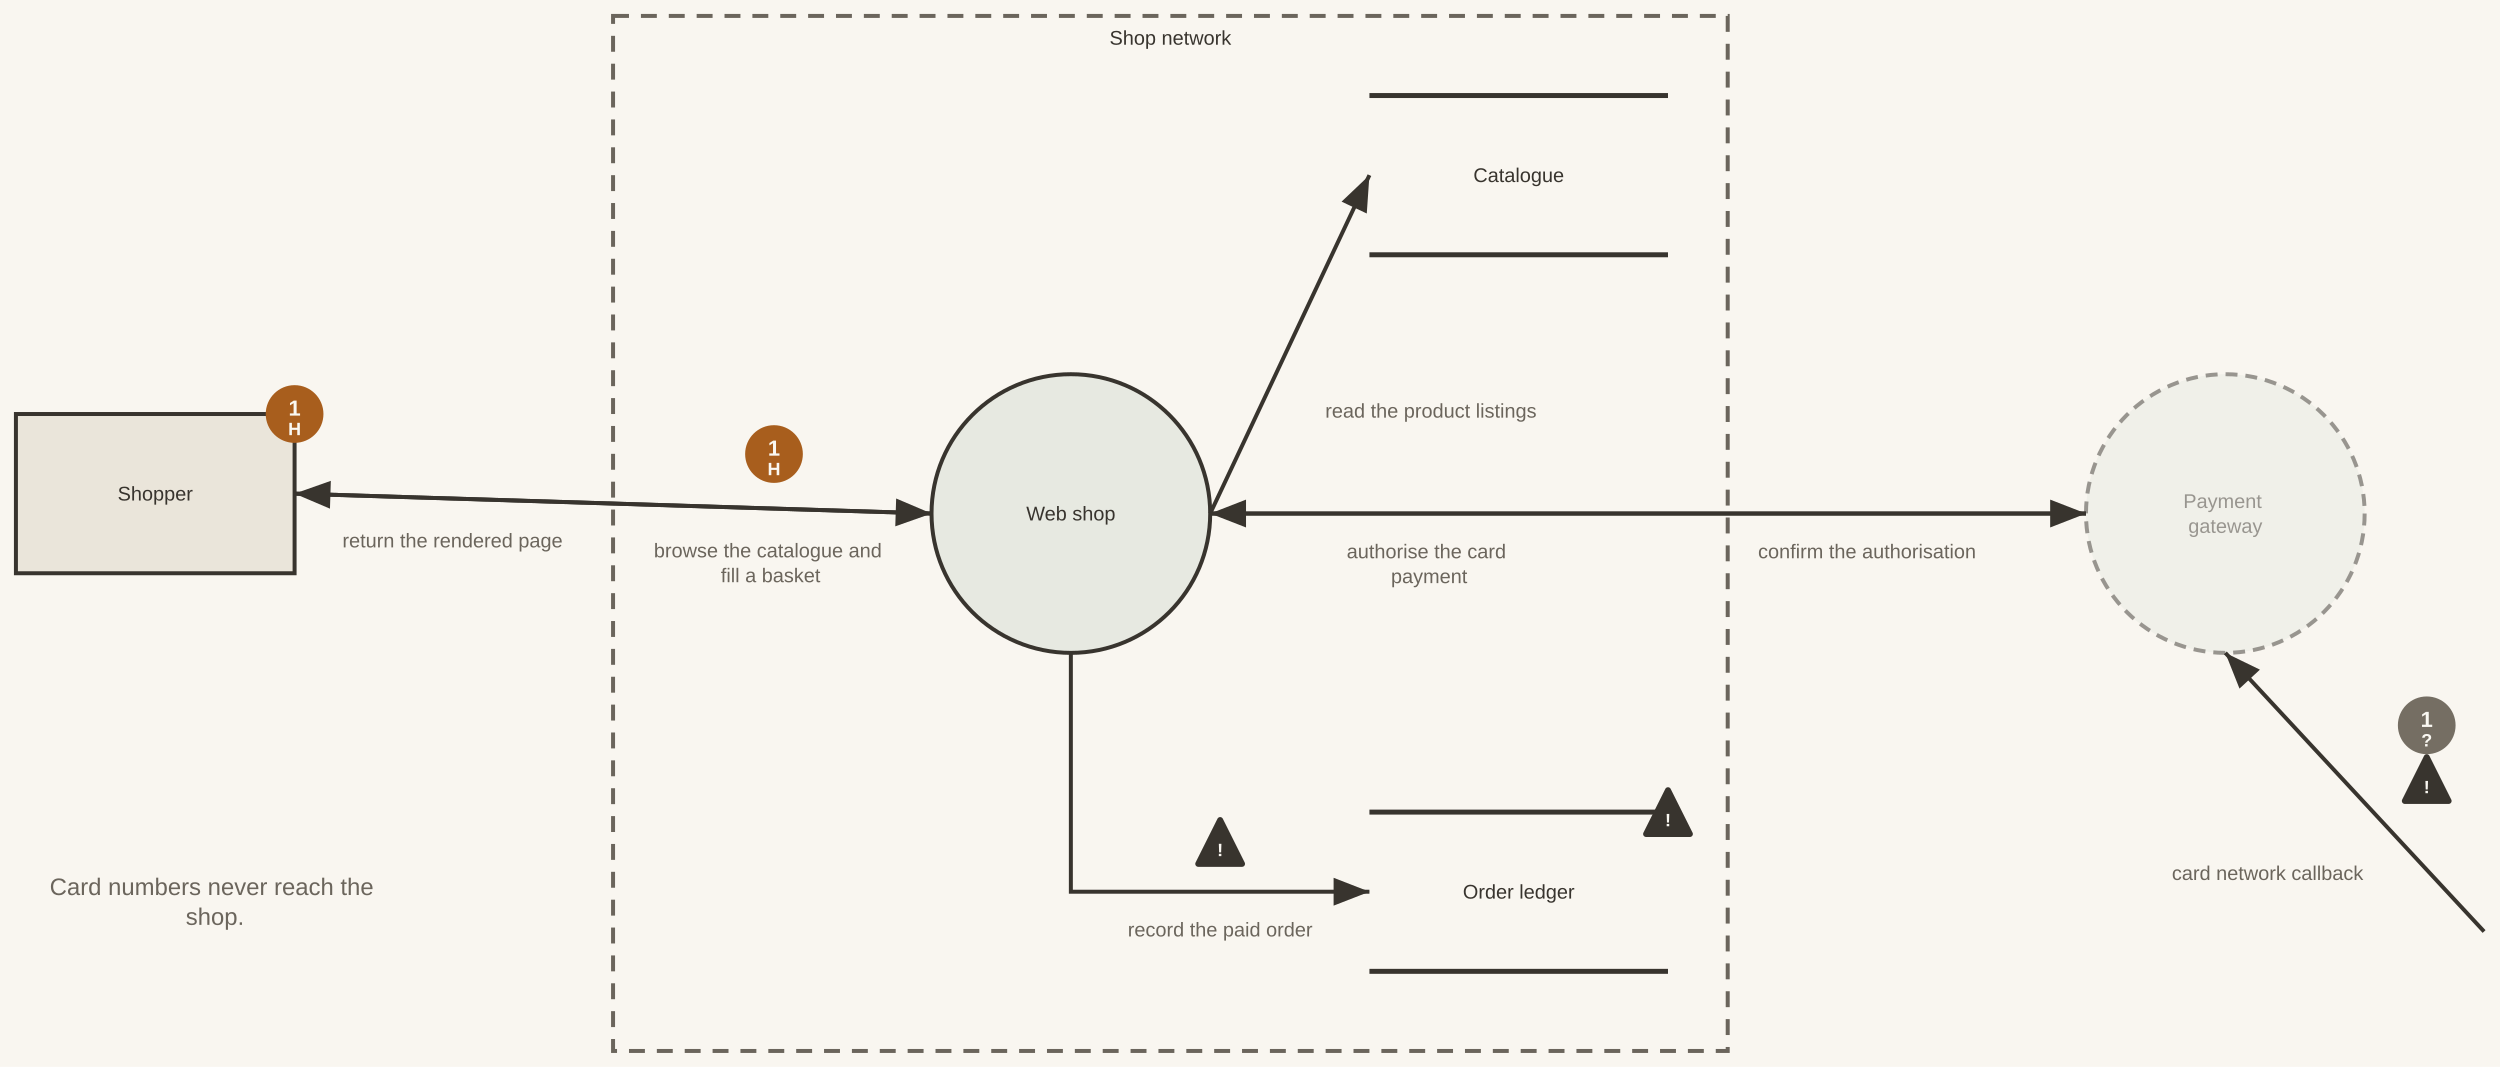
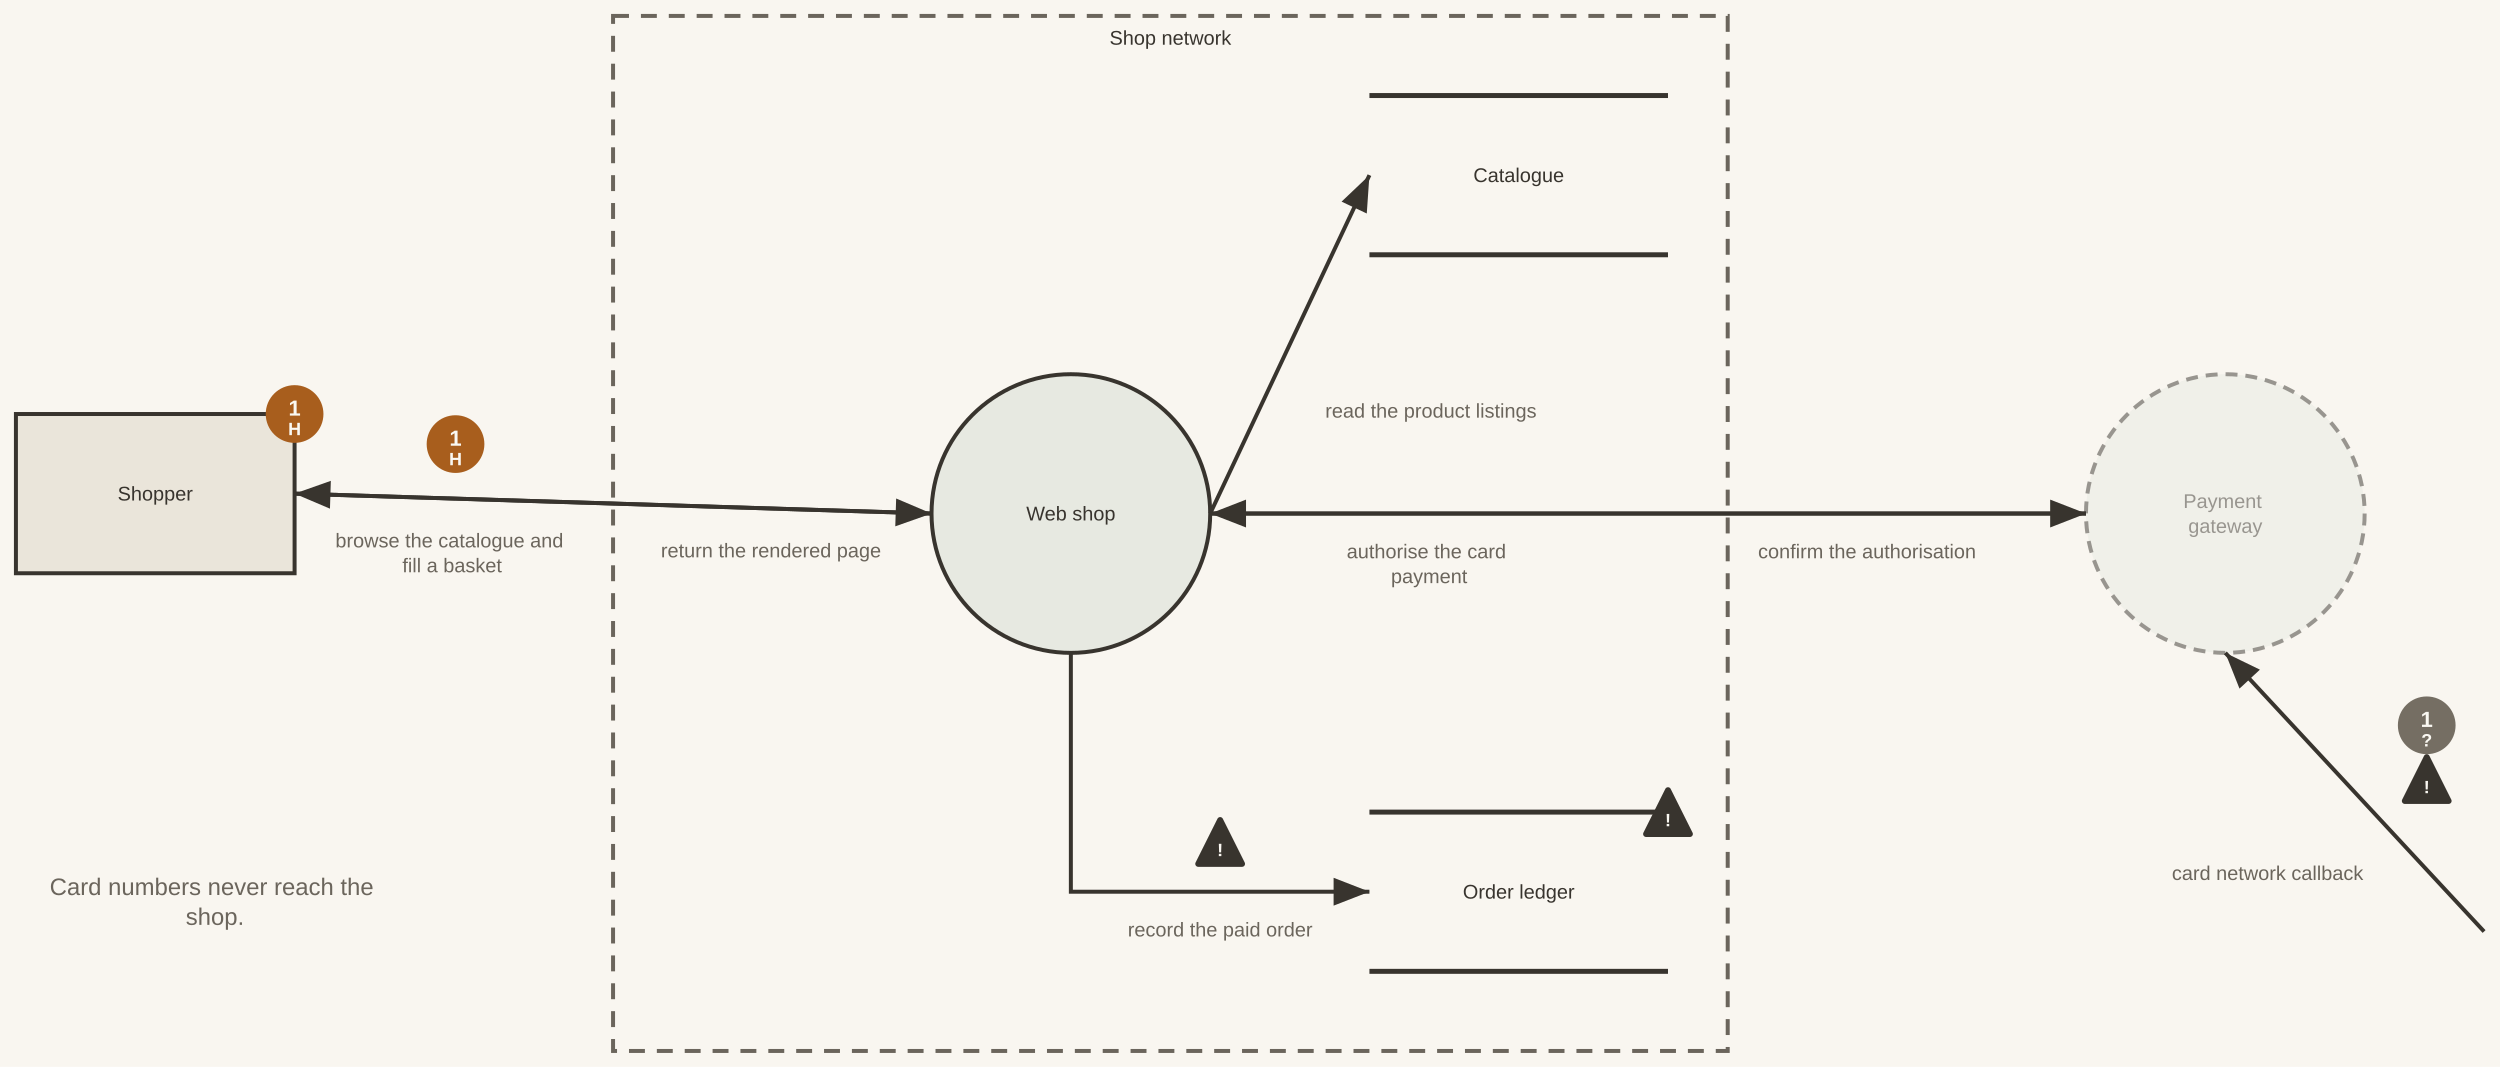
<svg xmlns="http://www.w3.org/2000/svg" viewBox="-8 12 1256 536" width="1256" height="536">
  <rect x="-8" y="12" width="1256" height="536" fill="#F9F6F0" />
  <style>.pn-element {
  font-family: "Liberation Sans";
}
.pn-shape {
  fill: #FAF8F2;
  stroke: #38342E;
  stroke-width: 2;
}
.pn-actor {
  fill: #EAE5DA;
}
.pn-process {
  fill: #E7E9E1;
}
.pn-store {
  fill: none;
  stroke-width: 2.5;
}
.pn-boundary-box,
.pn-boundary-curve {
  fill: none;
  stroke: #6B655C;
  stroke-width: 2;
  stroke-dasharray: 8 6;
}
.pn-out-of-scope {
  opacity: 0.5;
}
.pn-out-of-scope .pn-shape {
  stroke-dasharray: 6 4;
}
.pn-label {
  fill: #38342E;
  font-size: 10px;
  font-weight: 500;
  text-anchor: middle;
  dominant-baseline: central;
}
.pn-note {
  fill: #6B655C;
  font-size: 12px;
  text-anchor: middle;
  dominant-baseline: central;
}
.pn-flow {
  fill: none;
}
.pn-flow-arrow {
  fill: #38342E;
  stroke: none;
}
.pn-flow-label {
  fill: #6B655C;
  font-size: 10px;
  text-anchor: middle;
  dominant-baseline: central;
  paint-order: stroke;
  stroke: #F9F6F0;
  stroke-width: 3;
  stroke-linejoin: round;
}
.pn-badge {
  stroke: #FAF8F2;
  stroke-width: 3;
}
.pn-badge-count {
  fill: #FAF8F2;
  stroke: none;
  font-weight: 600;
  text-anchor: middle;
  dominant-baseline: central;
}
.pn-badge-primary .pn-badge-count {
  font-size: 11px;
}
.pn-badge-secondary .pn-badge-count {
  font-size: 9px;
}
.pn-badge-mark {
  fill: #FAF8F2;
  stroke: none;
  font-size: 9px;
  font-weight: 700;
  text-anchor: middle;
  dominant-baseline: central;
}
.pn-badge-flag {
  stroke-linejoin: round;
}
.pn-tone-critical {
  fill: #C14339;
}
.pn-tone-high {
  fill: #A85E1D;
}
.pn-tone-medium {
  fill: #46788A;
}
.pn-tone-low {
  fill: #4B6B50;
}
.pn-tone-neutral {
  fill: #756E63;
}
.pn-tone-flag {
  fill: #38342E;
}

.pn-tone-low { fill: #4B6B50; stroke: #4B6B50; stroke-width: 3; }
.pn-tone-low ~ .pn-badge-count, .pn-tone-low ~ .pn-badge-mark { fill: #FAF8F2; }
.pn-tone-medium { fill: #46788A; stroke: #46788A; stroke-width: 3; }
.pn-tone-medium ~ .pn-badge-count, .pn-tone-medium ~ .pn-badge-mark { fill: #FAF8F2; }
.pn-tone-high { fill: #A85E1D; stroke: #A85E1D; stroke-width: 3; }
.pn-tone-high ~ .pn-badge-count, .pn-tone-high ~ .pn-badge-mark { fill: #FAF8F2; }
.pn-tone-critical { fill: #C14339; stroke: #C14339; stroke-width: 3; }
.pn-tone-critical ~ .pn-badge-count, .pn-tone-critical ~ .pn-badge-mark { fill: #FAF8F2; }
.pn-tone-neutral { fill: #756E63; stroke: #756E63; stroke-width: 3; }
.pn-tone-neutral ~ .pn-badge-count, .pn-tone-neutral ~ .pn-badge-mark { fill: #FAF8F2; }
.pn-tone-flag { fill: #38342E; stroke: #38342E; stroke-width: 3; }
.pn-tone-flag ~ .pn-badge-count, .pn-tone-flag ~ .pn-badge-mark { fill: #FAF8F2; }</style>
  <g transform="translate(300, 20)">
    <g class="pn-element">
      <rect class="pn-shape pn-boundary-box" width="560" height="520" />
      <text class="pn-label" x="280" y="11">
        <tspan x="280" dy="0">Shop network</tspan>
      </text>
    </g>
  </g>
  <g transform="translate(0, 220)">
    <g class="pn-element">
      <rect class="pn-shape pn-actor" width="140" height="80" />
      <text class="pn-label" x="70" y="40">
        <tspan x="70" dy="0">Shopper</tspan>
      </text>
      <g class="pn-badge" transform="translate(140, 0)">
        <g class="pn-badge-primary">
          <circle class="pn-tone-high" r="13" />
          <text class="pn-badge-count" y="-3">1</text>
          <text class="pn-badge-mark" y="7.5">H</text>
        </g>
      </g>
    </g>
  </g>
  <g transform="translate(460, 200)">
    <g class="pn-element">
      <circle class="pn-shape pn-process" cx="70" cy="70" r="70" />
      <text class="pn-label" x="70" y="70">
        <tspan x="70" dy="0">Web shop</tspan>
      </text>
    </g>
  </g>
  <g transform="translate(680, 60)">
    <g class="pn-element">
      <line class="pn-shape pn-store" x1="0" y1="0" x2="150" y2="0" />
      <line class="pn-shape pn-store" x1="0" y1="80" x2="150" y2="80" />
      <text class="pn-label" x="75" y="40">
        <tspan x="75" dy="0">Catalogue</tspan>
      </text>
    </g>
  </g>
  <g transform="translate(680, 420)">
    <g class="pn-element">
      <line class="pn-shape pn-store" x1="0" y1="0" x2="150" y2="0" />
      <line class="pn-shape pn-store" x1="0" y1="80" x2="150" y2="80" />
      <text class="pn-label" x="75" y="40">
        <tspan x="75" dy="0">Order ledger</tspan>
      </text>
      <g class="pn-badge" transform="translate(150, 0)">
        <g class="pn-badge-flag" transform="translate(0, 0)">
          <path class="pn-tone-flag" d="M 0 -11 L 11 11 L -11 11 Z" />
          <text class="pn-badge-mark" y="4">!</text>
        </g>
      </g>
    </g>
  </g>
  <g transform="translate(1040, 200)">
    <g class="pn-element pn-out-of-scope">
      <circle class="pn-shape pn-process" cx="70" cy="70" r="70" />
      <text class="pn-label" x="70" y="63.75">
        <tspan x="70" dy="0">Payment</tspan>
        <tspan x="70" dy="12.5">gateway</tspan>
      </text>
    </g>
  </g>
  <g transform="translate(0, 420)">
    <g class="pn-element">
      <text class="pn-note" x="100" y="37.5">
        <tspan x="100" dy="0">Card numbers never reach the</tspan>
        <tspan x="100" dy="15">shop.</tspan>
      </text>
    </g>
  </g>
  <g class="pn-element">
    <path class="pn-shape pn-flow" d="M 140 260 L 460 270" />
    <path class="pn-flow-arrow" d="M 460 270 L 441.79 276.434 L 442.227 262.441 Z" />
-     <text class="pn-flow-label" x="379.147" y="288.543">
-       <tspan x="379.147" dy="0">browse the catalogue and</tspan>
-       <tspan x="379.147" dy="12.5">fill a basket</tspan>
-     </text>
-     <g class="pn-badge" transform="translate(380.856, 240.114)">
+     <text class="pn-flow-label" x="219.147" y="283.543">
+       <tspan x="219.147" dy="0">browse the catalogue and</tspan>
+       <tspan x="219.147" dy="12.5">fill a basket</tspan>
+     </text>
+     <g class="pn-badge" transform="translate(220.856, 235.114)">
      <g class="pn-badge-primary">
        <circle class="pn-tone-high" r="13" />
        <text class="pn-badge-count" y="-3">1</text>
        <text class="pn-badge-mark" y="7.5">H</text>
      </g>
    </g>
  </g>
  <g class="pn-element">
    <path class="pn-shape pn-flow" d="M 460 270 L 140 260" />
    <path class="pn-flow-arrow" d="M 140 260 L 158.21 253.566 L 157.773 267.559 Z" />
-     <text class="pn-flow-label" x="219.342" y="283.549">
-       <tspan x="219.342" dy="0">return the rendered page</tspan>
+     <text class="pn-flow-label" x="379.342" y="288.549">
+       <tspan x="379.342" dy="0">return the rendered page</tspan>
    </text>
  </g>
  <g class="pn-element">
    <path class="pn-shape pn-flow" d="M 600 270 L 680 100" />
    <path class="pn-flow-arrow" d="M 680 100 L 678.669 119.267 L 666.002 113.306 Z" />
    <text class="pn-flow-label" x="710.879" y="218.355">
      <tspan x="710.879" dy="0">read the product listings</tspan>
    </text>
  </g>
  <g class="pn-element">
    <path class="pn-shape pn-flow" d="M 600 270 L 1040 270" />
    <path class="pn-flow-arrow" d="M 1040 270 L 1022 277 L 1022 263 Z" />
    <text class="pn-flow-label" x="710" y="289">
      <tspan x="710" dy="0">authorise the card</tspan>
      <tspan x="710" dy="12.5">payment</tspan>
    </text>
  </g>
  <g class="pn-element">
    <path class="pn-shape pn-flow" d="M 1040 270 L 600 270" />
    <path class="pn-flow-arrow" d="M 600 270 L 618 263 L 618 277 Z" />
    <text class="pn-flow-label" x="930" y="289">
      <tspan x="930" dy="0">confirm the authorisation</tspan>
    </text>
  </g>
  <g class="pn-element">
    <path class="pn-shape pn-flow" d="M 530 340 L 530 460 L 680 460" />
    <path class="pn-flow-arrow" d="M 680 460 L 662 467 L 662 453 Z" />
    <text class="pn-flow-label" x="605" y="479">
      <tspan x="605" dy="0">record the paid order</tspan>
    </text>
    <g class="pn-badge" transform="translate(605, 435)">
      <g class="pn-badge-flag" transform="translate(0, 0)">
        <path class="pn-tone-flag" d="M 0 -11 L 11 11 L -11 11 Z" />
        <text class="pn-badge-mark" y="4">!</text>
      </g>
    </g>
  </g>
  <g class="pn-element">
    <path class="pn-shape pn-flow" d="M 1240 480 L 1110 340" />
    <path class="pn-flow-arrow" d="M 1110 340 L 1127.378 348.427 L 1117.119 357.953 Z" />
    <text class="pn-flow-label" x="1131.237" y="450.637">
      <tspan x="1131.237" dy="0">card network callback</tspan>
    </text>
    <g class="pn-badge" transform="translate(1211.188, 376.397)">
      <g class="pn-badge-primary">
        <circle class="pn-tone-neutral" r="13" />
        <text class="pn-badge-count" y="-3">1</text>
        <text class="pn-badge-mark" y="7.5">?</text>
      </g>
      <g class="pn-badge-flag" transform="translate(0, 27)">
        <path class="pn-tone-flag" d="M 0 -11 L 11 11 L -11 11 Z" />
        <text class="pn-badge-mark" y="4">!</text>
      </g>
    </g>
  </g>
</svg>
